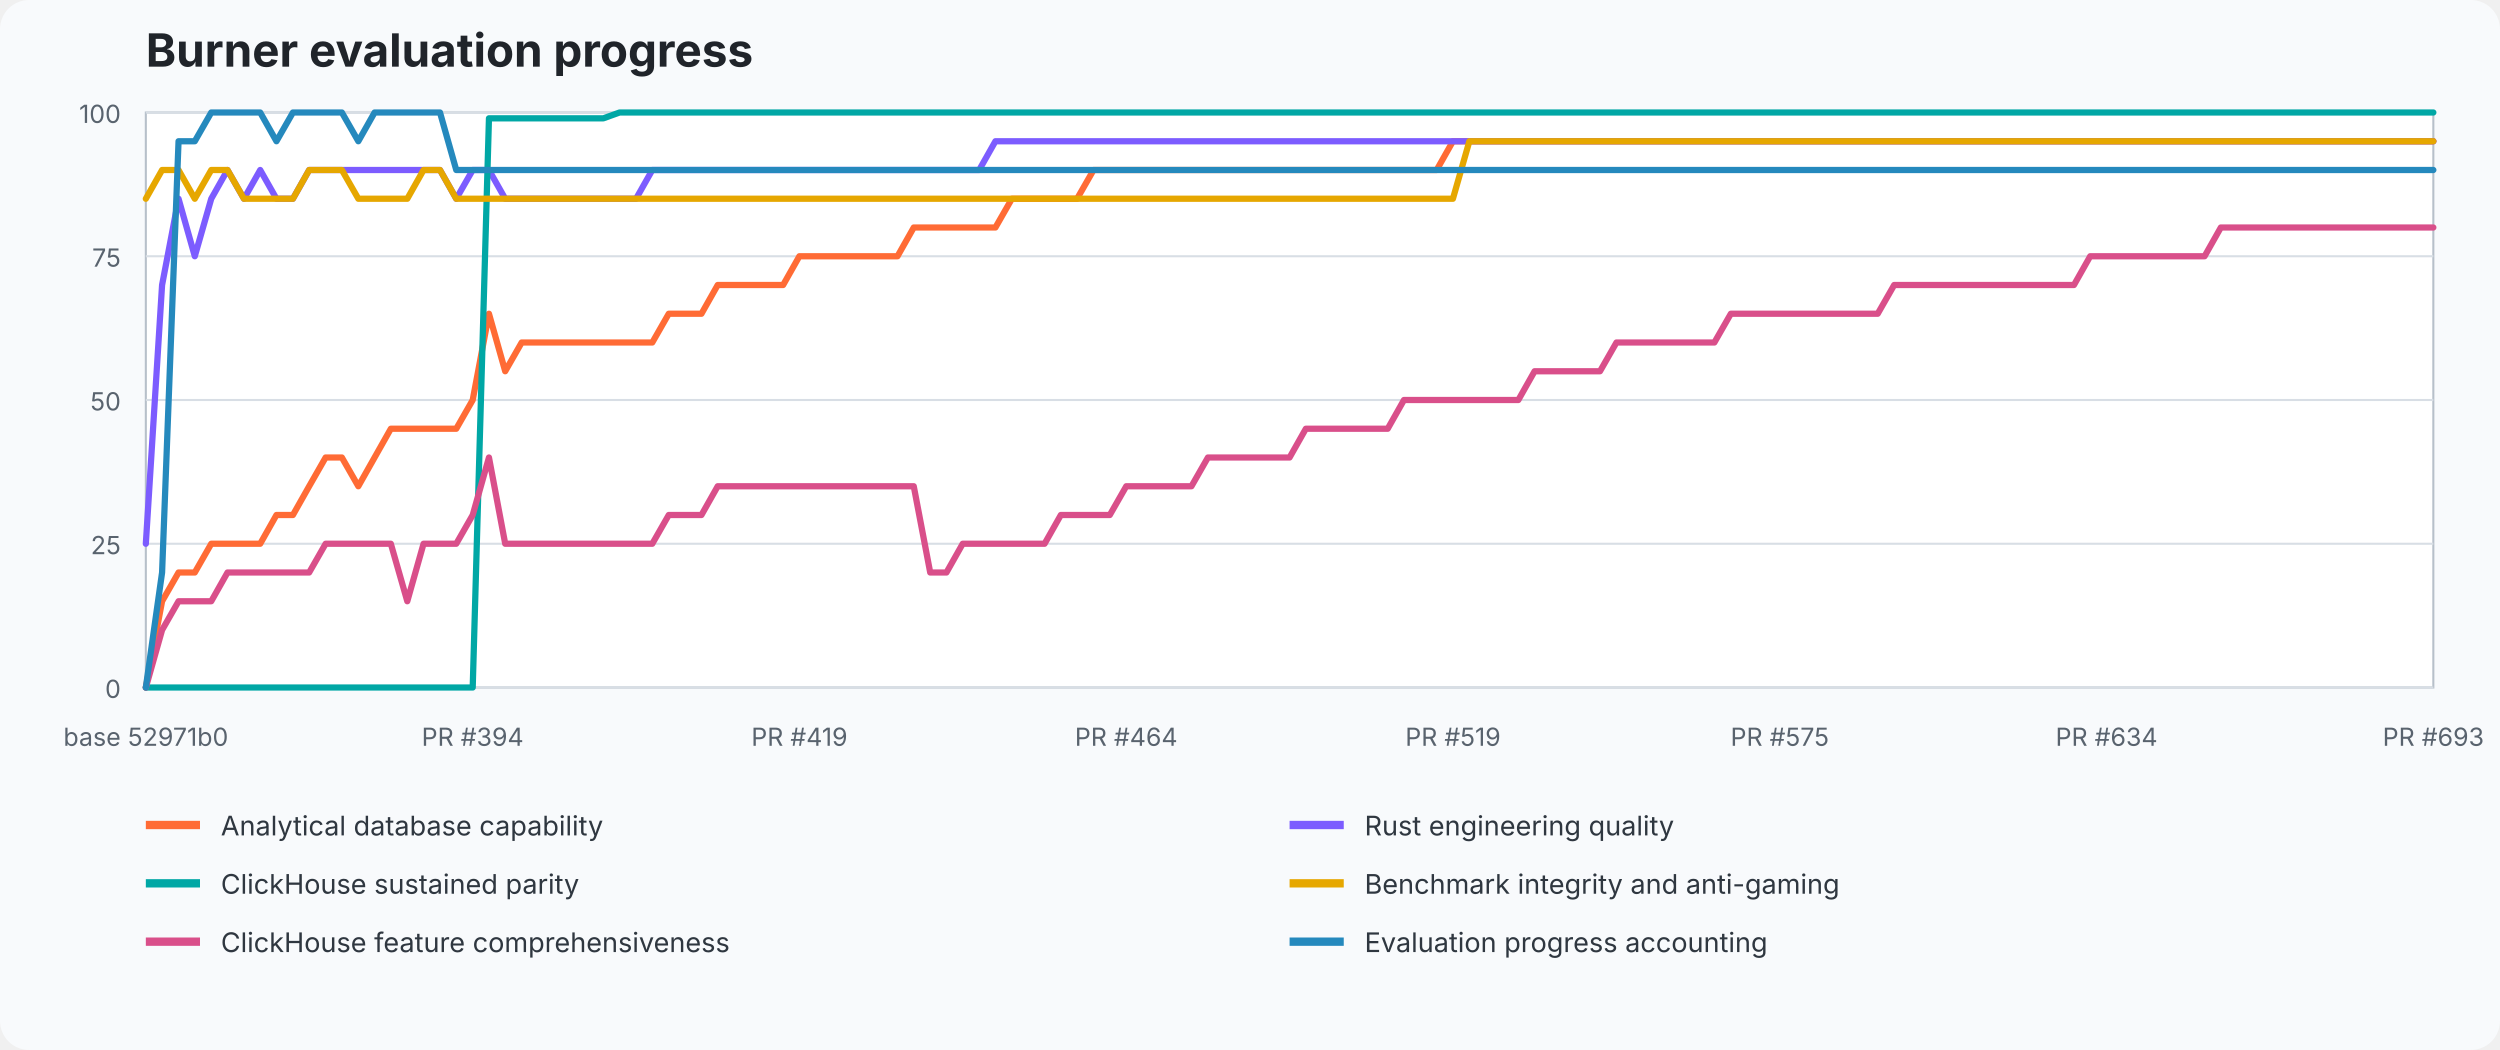
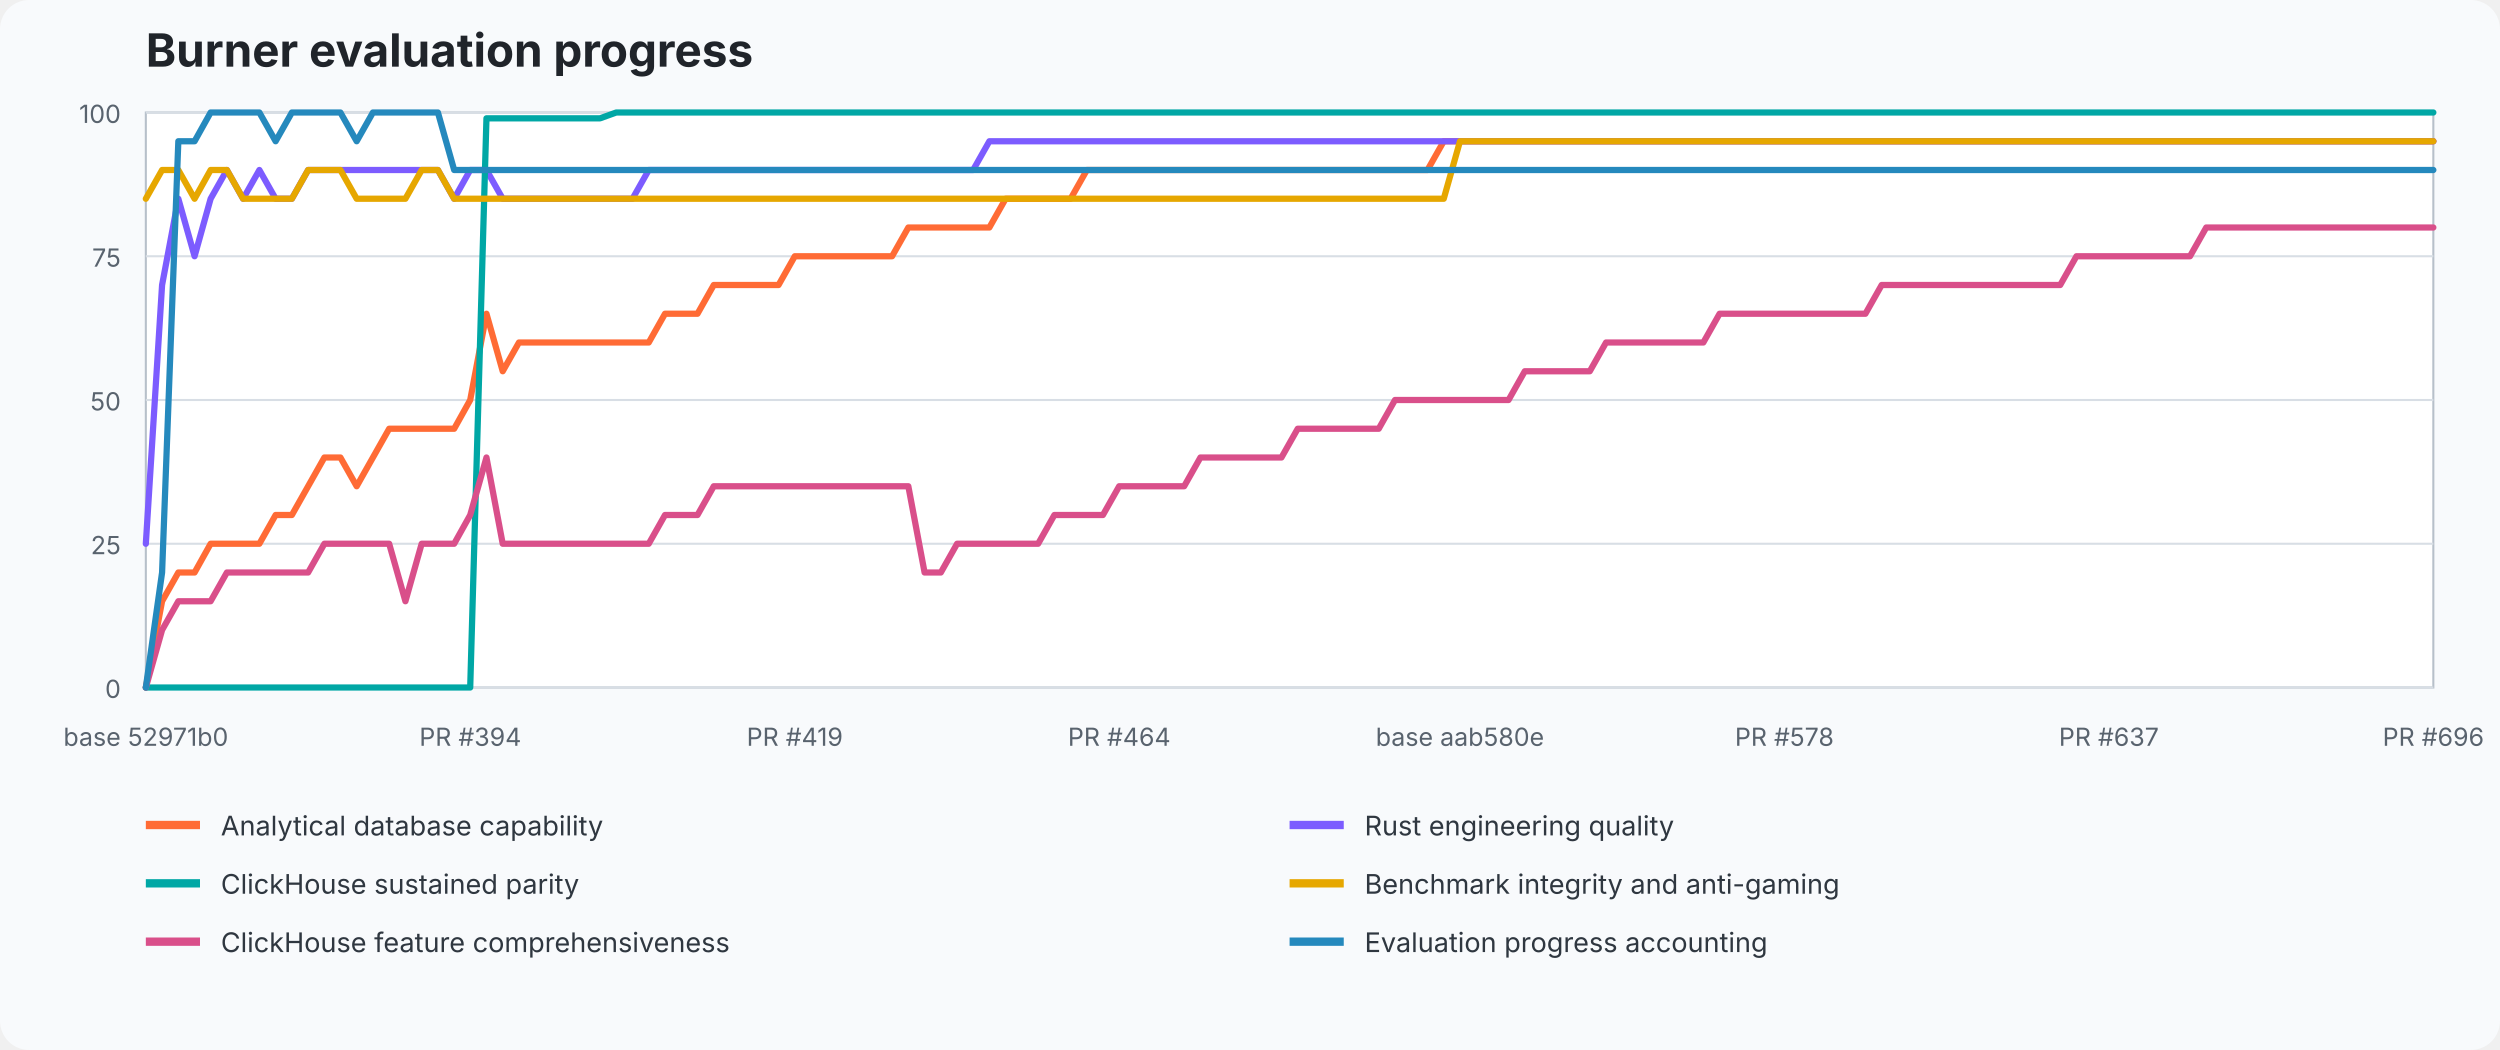
<svg xmlns="http://www.w3.org/2000/svg" width="1200" height="504" viewBox="0 0 1200 504" role="img" aria-labelledby="title desc">
  <style>text{font-family:ui-sans-serif,system-ui,-apple-system,BlinkMacSystemFont,"Segoe UI",sans-serif}.title{font-size:22px;font-weight:700;fill:#20242a}.axis{font-size:12px;fill:#59636e}.legend{font-size:13px;fill:#2f3740}.grid{stroke:#d8dee5;stroke-width:1}.plot{fill:#fff;stroke:#b7c0ca}</style>
  <rect width="100%" height="100%" fill="#f8fafc" rx="14" />
  <text x="70" y="32" class="title">Burner evaluation progress</text>
  <rect x="70" y="54" width="1098" height="276" class="plot" />
  <line x1="70" y1="330" x2="1168" y2="330" class="grid" />
  <text x="58" y="335" text-anchor="end" class="axis">0</text>
  <line x1="70" y1="261" x2="1168" y2="261" class="grid" />
  <text x="58" y="266" text-anchor="end" class="axis">25</text>
  <line x1="70" y1="192" x2="1168" y2="192" class="grid" />
  <text x="58" y="197" text-anchor="end" class="axis">50</text>
  <line x1="70" y1="123" x2="1168" y2="123" class="grid" />
  <text x="58" y="128" text-anchor="end" class="axis">75</text>
  <line x1="70" y1="54" x2="1168" y2="54" class="grid" />
  <text x="58" y="59" text-anchor="end" class="axis">100</text>
-   <polyline points="70.0,330.0 77.8,288.6 85.7,274.8 93.5,274.8 101.4,261.0 109.2,261.0 117.1,261.0 124.9,261.0 132.7,247.2 140.6,247.2 148.4,233.4 156.3,219.6 164.1,219.6 172.0,233.4 179.8,219.6 187.6,205.8 195.5,205.8 203.3,205.8 211.2,205.8 219.0,205.8 226.9,192.0 234.7,150.6 242.5,178.2 250.4,164.4 258.2,164.4 266.1,164.4 273.9,164.4 281.8,164.4 289.6,164.4 297.4,164.4 305.3,164.4 313.1,164.4 321.0,150.6 328.8,150.6 336.7,150.6 344.5,136.8 352.3,136.8 360.2,136.8 368.0,136.8 375.9,136.8 383.7,123.0 391.6,123.0 399.4,123.0 407.2,123.0 415.1,123.0 422.9,123.0 430.8,123.0 438.6,109.2 446.5,109.2 454.3,109.2 462.1,109.2 470.0,109.2 477.8,109.2 485.7,95.4 493.5,95.4 501.4,95.4 509.2,95.4 517.0,95.4 524.9,81.6 532.7,81.6 540.6,81.6 548.4,81.6 556.3,81.6 564.1,81.6 571.9,81.6 579.8,81.6 587.6,81.6 595.5,81.6 603.3,81.6 611.2,81.6 619.0,81.6 626.8,81.6 634.7,81.6 642.5,81.6 650.4,81.6 658.2,81.6 666.1,81.6 673.9,81.6 681.7,81.6 689.6,81.6 697.4,67.8 705.3,67.8 713.1,67.8 721.0,67.8 728.8,67.8 736.6,67.8 744.5,67.8 752.3,67.8 760.2,67.8 768.0,67.8 775.9,67.8 783.7,67.8 791.5,67.8 799.4,67.8 807.2,67.8 815.1,67.8 822.9,67.8 830.8,67.8 838.6,67.8 846.4,67.8 854.3,67.8 862.1,67.8 870.0,67.8 877.8,67.8 885.7,67.8 893.5,67.8 901.3,67.8 909.2,67.8 917.0,67.8 924.9,67.8 932.7,67.8 940.6,67.8 948.4,67.8 956.2,67.8 964.1,67.8 971.9,67.8 979.8,67.8 987.6,67.8 995.5,67.8 1003.3,67.8 1011.1,67.8 1019.0,67.8 1026.8,67.8 1034.7,67.8 1042.5,67.8 1050.4,67.8 1058.2,67.8 1066.0,67.8 1073.9,67.8 1081.7,67.8 1089.6,67.8 1097.4,67.8 1105.3,67.8 1113.1,67.8 1120.9,67.8 1128.8,67.8 1136.6,67.8 1144.5,67.8 1152.3,67.8 1160.2,67.8 1168.0,67.8" fill="none" stroke="#ff6b35" stroke-width="3" stroke-linejoin="round" stroke-linecap="round" />
-   <polyline points="70.0,261.0 77.8,136.8 85.7,95.4 93.5,123.0 101.4,95.4 109.2,81.6 117.1,95.4 124.9,81.6 132.7,95.4 140.6,95.4 148.4,81.6 156.3,81.6 164.1,81.6 172.0,81.6 179.8,81.6 187.6,81.6 195.5,81.6 203.3,81.6 211.2,81.6 219.0,95.4 226.9,81.6 234.7,81.6 242.5,95.4 250.4,95.4 258.2,95.4 266.1,95.4 273.9,95.4 281.8,95.4 289.6,95.4 297.4,95.4 305.3,95.4 313.1,81.6 321.0,81.6 328.8,81.6 336.7,81.6 344.5,81.6 352.3,81.6 360.2,81.6 368.0,81.6 375.9,81.6 383.7,81.6 391.6,81.6 399.4,81.6 407.2,81.6 415.1,81.6 422.9,81.6 430.8,81.6 438.6,81.6 446.5,81.6 454.3,81.6 462.1,81.6 470.0,81.6 477.8,67.8 485.7,67.8 493.5,67.8 501.4,67.8 509.2,67.8 517.0,67.8 524.9,67.8 532.7,67.8 540.6,67.8 548.4,67.8 556.3,67.8 564.1,67.8 571.9,67.8 579.8,67.8 587.6,67.8 595.5,67.8 603.3,67.8 611.2,67.8 619.0,67.8 626.8,67.8 634.7,67.8 642.5,67.8 650.4,67.8 658.2,67.8 666.1,67.8 673.9,67.8 681.7,67.8 689.6,67.8 697.4,67.8 705.3,67.8 713.1,67.8 721.0,67.8 728.8,67.8 736.6,67.8 744.5,67.8 752.3,67.8 760.2,67.8 768.0,67.8 775.9,67.8 783.7,67.8 791.5,67.8 799.4,67.8 807.2,67.8 815.1,67.8 822.9,67.8 830.8,67.8 838.6,67.8 846.4,67.8 854.3,67.8 862.1,67.8 870.0,67.8 877.8,67.8 885.7,67.8 893.5,67.8 901.3,67.8 909.2,67.8 917.0,67.8 924.9,67.8 932.7,67.8 940.6,67.8 948.4,67.8 956.2,67.8 964.1,67.8 971.9,67.8 979.8,67.8 987.6,67.8 995.5,67.8 1003.3,67.8 1011.1,67.8 1019.0,67.8 1026.8,67.8 1034.7,67.8 1042.5,67.8 1050.4,67.8 1058.2,67.8 1066.0,67.8 1073.9,67.8 1081.7,67.8 1089.6,67.8 1097.4,67.8 1105.3,67.8 1113.1,67.8 1120.9,67.8 1128.8,67.8 1136.6,67.8 1144.5,67.8 1152.3,67.8 1160.2,67.8 1168.0,67.8" fill="none" stroke="#7c5cff" stroke-width="3" stroke-linejoin="round" stroke-linecap="round" />
-   <polyline points="70.0,330.0 77.8,330.0 85.7,330.0 93.5,330.0 101.4,330.0 109.2,330.0 117.1,330.0 124.9,330.0 132.7,330.0 140.6,330.0 148.4,330.0 156.3,330.0 164.1,330.0 172.0,330.0 179.8,330.0 187.6,330.0 195.5,330.0 203.3,330.0 211.2,330.0 219.0,330.0 226.9,330.0 234.7,56.8 242.5,56.8 250.4,56.8 258.2,56.8 266.1,56.8 273.9,56.8 281.8,56.8 289.6,56.8 297.4,54.0 305.3,54.0 313.1,54.0 321.0,54.0 328.8,54.0 336.7,54.0 344.5,54.0 352.3,54.0 360.2,54.0 368.0,54.0 375.9,54.0 383.7,54.0 391.6,54.0 399.4,54.0 407.2,54.0 415.1,54.0 422.9,54.0 430.8,54.0 438.6,54.0 446.5,54.0 454.3,54.0 462.1,54.0 470.0,54.0 477.8,54.0 485.7,54.0 493.5,54.0 501.4,54.0 509.2,54.0 517.0,54.0 524.9,54.0 532.7,54.0 540.6,54.0 548.4,54.0 556.3,54.0 564.1,54.0 571.9,54.0 579.8,54.0 587.6,54.0 595.5,54.0 603.3,54.0 611.2,54.0 619.0,54.0 626.8,54.0 634.7,54.0 642.5,54.0 650.4,54.0 658.2,54.0 666.1,54.0 673.9,54.0 681.7,54.0 689.6,54.0 697.4,54.0 705.3,54.0 713.1,54.0 721.0,54.0 728.8,54.0 736.6,54.0 744.5,54.0 752.3,54.0 760.2,54.0 768.0,54.0 775.9,54.0 783.7,54.0 791.5,54.0 799.4,54.0 807.2,54.0 815.1,54.0 822.9,54.0 830.8,54.0 838.6,54.0 846.4,54.0 854.3,54.0 862.1,54.0 870.0,54.0 877.8,54.0 885.7,54.0 893.5,54.0 901.3,54.0 909.2,54.0 917.0,54.0 924.9,54.0 932.7,54.0 940.6,54.0 948.4,54.0 956.2,54.0 964.1,54.0 971.9,54.0 979.8,54.0 987.6,54.0 995.5,54.0 1003.3,54.0 1011.1,54.0 1019.0,54.0 1026.8,54.0 1034.7,54.0 1042.5,54.0 1050.4,54.0 1058.2,54.0 1066.0,54.0 1073.9,54.0 1081.7,54.0 1089.6,54.0 1097.4,54.0 1105.3,54.0 1113.1,54.0 1120.9,54.0 1128.8,54.0 1136.6,54.0 1144.5,54.0 1152.3,54.0 1160.2,54.0 1168.0,54.0" fill="none" stroke="#00a7a5" stroke-width="3" stroke-linejoin="round" stroke-linecap="round" />
-   <polyline points="70.0,95.4 77.8,81.6 85.7,81.6 93.5,95.4 101.4,81.6 109.2,81.6 117.1,95.4 124.9,95.4 132.7,95.4 140.6,95.4 148.4,81.6 156.3,81.6 164.1,81.6 172.0,95.4 179.8,95.4 187.6,95.4 195.5,95.4 203.3,81.6 211.2,81.6 219.0,95.4 226.9,95.4 234.7,95.4 242.5,95.4 250.4,95.4 258.2,95.4 266.1,95.4 273.9,95.4 281.8,95.4 289.6,95.4 297.4,95.4 305.3,95.4 313.1,95.4 321.0,95.4 328.8,95.4 336.7,95.4 344.5,95.4 352.3,95.4 360.2,95.4 368.0,95.4 375.9,95.4 383.7,95.4 391.6,95.4 399.4,95.4 407.2,95.4 415.1,95.4 422.9,95.4 430.8,95.4 438.6,95.4 446.5,95.4 454.3,95.4 462.1,95.4 470.0,95.4 477.8,95.4 485.7,95.4 493.5,95.4 501.4,95.4 509.2,95.4 517.0,95.4 524.9,95.4 532.7,95.4 540.6,95.4 548.4,95.4 556.3,95.4 564.1,95.4 571.9,95.4 579.8,95.4 587.6,95.4 595.5,95.4 603.3,95.4 611.2,95.4 619.0,95.4 626.8,95.4 634.7,95.4 642.5,95.4 650.4,95.4 658.2,95.4 666.1,95.4 673.9,95.4 681.7,95.4 689.6,95.4 697.4,95.4 705.3,67.8 713.1,67.8 721.0,67.8 728.8,67.8 736.6,67.8 744.5,67.8 752.3,67.8 760.2,67.8 768.0,67.8 775.9,67.8 783.7,67.8 791.5,67.8 799.4,67.8 807.2,67.8 815.1,67.8 822.9,67.8 830.8,67.8 838.6,67.8 846.4,67.8 854.3,67.8 862.1,67.8 870.0,67.8 877.8,67.8 885.7,67.8 893.5,67.8 901.3,67.8 909.2,67.8 917.0,67.8 924.9,67.8 932.7,67.8 940.6,67.8 948.4,67.8 956.2,67.8 964.1,67.8 971.9,67.8 979.8,67.8 987.6,67.8 995.5,67.8 1003.3,67.8 1011.1,67.8 1019.0,67.8 1026.8,67.8 1034.7,67.8 1042.5,67.8 1050.4,67.8 1058.2,67.8 1066.0,67.8 1073.9,67.8 1081.7,67.8 1089.6,67.8 1097.4,67.8 1105.3,67.8 1113.1,67.8 1120.9,67.8 1128.8,67.8 1136.6,67.8 1144.5,67.8 1152.3,67.8 1160.2,67.8 1168.0,67.8" fill="none" stroke="#e6a700" stroke-width="3" stroke-linejoin="round" stroke-linecap="round" />
-   <polyline points="70.0,330.0 77.8,302.4 85.7,288.6 93.5,288.6 101.4,288.6 109.2,274.8 117.1,274.8 124.9,274.8 132.7,274.8 140.6,274.8 148.4,274.8 156.3,261.0 164.1,261.0 172.0,261.0 179.8,261.0 187.6,261.0 195.5,288.6 203.3,261.0 211.2,261.0 219.0,261.0 226.9,247.2 234.7,219.6 242.5,261.0 250.4,261.0 258.2,261.0 266.1,261.0 273.9,261.0 281.8,261.0 289.6,261.0 297.4,261.0 305.3,261.0 313.1,261.0 321.0,247.2 328.8,247.2 336.7,247.2 344.5,233.4 352.3,233.4 360.2,233.4 368.0,233.4 375.9,233.4 383.7,233.4 391.6,233.4 399.4,233.4 407.2,233.4 415.1,233.4 422.9,233.4 430.8,233.4 438.6,233.4 446.5,274.8 454.3,274.8 462.1,261.0 470.0,261.0 477.8,261.0 485.7,261.0 493.5,261.0 501.4,261.0 509.2,247.2 517.0,247.2 524.9,247.2 532.7,247.2 540.6,233.4 548.4,233.4 556.3,233.4 564.1,233.4 571.9,233.4 579.8,219.6 587.6,219.6 595.5,219.6 603.3,219.6 611.2,219.6 619.0,219.6 626.8,205.8 634.7,205.8 642.5,205.8 650.4,205.8 658.2,205.8 666.1,205.8 673.9,192.0 681.7,192.0 689.6,192.0 697.4,192.0 705.3,192.0 713.1,192.0 721.0,192.0 728.8,192.0 736.6,178.2 744.5,178.2 752.3,178.2 760.2,178.2 768.0,178.2 775.9,164.4 783.7,164.4 791.5,164.4 799.4,164.4 807.2,164.4 815.1,164.4 822.9,164.4 830.8,150.6 838.6,150.6 846.4,150.6 854.3,150.6 862.1,150.6 870.0,150.6 877.8,150.6 885.7,150.6 893.5,150.6 901.3,150.6 909.2,136.8 917.0,136.8 924.9,136.8 932.7,136.8 940.6,136.8 948.4,136.8 956.2,136.8 964.1,136.8 971.9,136.8 979.8,136.8 987.6,136.8 995.5,136.8 1003.3,123.0 1011.1,123.0 1019.0,123.0 1026.8,123.0 1034.7,123.0 1042.5,123.0 1050.4,123.0 1058.2,123.0 1066.0,109.2 1073.9,109.2 1081.7,109.2 1089.6,109.2 1097.4,109.2 1105.3,109.2 1113.1,109.2 1120.9,109.2 1128.8,109.2 1136.6,109.2 1144.5,109.2 1152.3,109.2 1160.2,109.2 1168.0,109.2" fill="none" stroke="#d94f8a" stroke-width="3" stroke-linejoin="round" stroke-linecap="round" />
-   <polyline points="70.0,330.0 77.8,274.8 85.7,67.8 93.5,67.8 101.4,54.0 109.2,54.0 117.1,54.0 124.9,54.0 132.7,67.8 140.6,54.0 148.4,54.0 156.3,54.0 164.1,54.0 172.0,67.8 179.8,54.0 187.6,54.0 195.5,54.0 203.3,54.0 211.2,54.0 219.0,81.6 226.9,81.6 234.7,81.6 242.5,81.6 250.4,81.6 258.2,81.6 266.1,81.6 273.9,81.6 281.8,81.6 289.6,81.6 297.4,81.6 305.3,81.6 313.1,81.6 321.0,81.6 328.8,81.6 336.7,81.6 344.5,81.6 352.3,81.6 360.2,81.6 368.0,81.6 375.9,81.6 383.7,81.6 391.6,81.6 399.4,81.6 407.2,81.6 415.1,81.6 422.9,81.6 430.8,81.6 438.6,81.6 446.5,81.6 454.3,81.6 462.1,81.6 470.0,81.6 477.8,81.6 485.7,81.6 493.5,81.6 501.4,81.6 509.2,81.6 517.0,81.6 524.9,81.6 532.7,81.6 540.6,81.6 548.4,81.6 556.3,81.6 564.1,81.6 571.9,81.6 579.8,81.6 587.6,81.6 595.5,81.6 603.3,81.6 611.2,81.6 619.0,81.6 626.8,81.6 634.7,81.6 642.5,81.6 650.4,81.6 658.2,81.6 666.1,81.6 673.9,81.6 681.7,81.6 689.6,81.6 697.4,81.6 705.3,81.6 713.1,81.6 721.0,81.6 728.8,81.6 736.6,81.6 744.5,81.6 752.3,81.6 760.2,81.6 768.0,81.6 775.9,81.6 783.7,81.6 791.5,81.6 799.4,81.6 807.2,81.6 815.1,81.6 822.9,81.6 830.8,81.6 838.6,81.6 846.4,81.6 854.3,81.6 862.1,81.6 870.0,81.6 877.8,81.6 885.7,81.6 893.5,81.6 901.3,81.6 909.2,81.6 917.0,81.6 924.9,81.6 932.7,81.6 940.6,81.6 948.4,81.6 956.2,81.6 964.1,81.6 971.9,81.6 979.8,81.6 987.6,81.6 995.5,81.6 1003.3,81.6 1011.1,81.6 1019.0,81.6 1026.8,81.6 1034.7,81.6 1042.5,81.6 1050.4,81.6 1058.2,81.6 1066.0,81.6 1073.9,81.6 1081.7,81.6 1089.6,81.6 1097.4,81.6 1105.3,81.6 1113.1,81.6 1120.9,81.6 1128.8,81.6 1136.6,81.6 1144.5,81.6 1152.3,81.6 1160.2,81.6 1168.0,81.6" fill="none" stroke="#2589bd" stroke-width="3" stroke-linejoin="round" stroke-linecap="round" />
+   <polyline points="70.0,330.0 77.8,288.6 85.6,274.8 93.4,274.8 101.1,261.0 108.9,261.0 116.7,261.0 124.5,261.0 132.3,247.2 140.1,247.2 147.9,233.4 155.7,219.6 163.4,219.6 171.2,233.4 179.0,219.6 186.8,205.8 194.6,205.8 202.4,205.8 210.2,205.8 218.0,205.8 225.7,192.0 233.5,150.6 241.3,178.2 249.1,164.4 256.9,164.4 264.7,164.4 272.5,164.4 280.3,164.4 288.0,164.4 295.8,164.4 303.6,164.4 311.4,164.4 319.2,150.6 327.0,150.6 334.8,150.6 342.6,136.8 350.3,136.8 358.1,136.8 365.9,136.8 373.7,136.8 381.5,123.0 389.3,123.0 397.1,123.0 404.9,123.0 412.6,123.0 420.4,123.0 428.2,123.0 436.0,109.2 443.8,109.2 451.6,109.2 459.4,109.2 467.1,109.2 474.9,109.2 482.7,95.4 490.5,95.4 498.3,95.4 506.1,95.4 513.9,95.4 521.7,81.6 529.4,81.6 537.2,81.6 545.0,81.6 552.8,81.6 560.6,81.6 568.4,81.6 576.2,81.6 584.0,81.6 591.7,81.6 599.5,81.6 607.3,81.6 615.1,81.6 622.9,81.6 630.7,81.6 638.5,81.6 646.3,81.6 654.0,81.6 661.8,81.6 669.6,81.6 677.4,81.6 685.2,81.6 693.0,67.8 700.8,67.8 708.6,67.8 716.3,67.8 724.1,67.8 731.9,67.8 739.7,67.8 747.5,67.8 755.3,67.8 763.1,67.8 770.9,67.8 778.6,67.8 786.4,67.8 794.2,67.8 802.0,67.8 809.8,67.8 817.6,67.8 825.4,67.8 833.1,67.8 840.9,67.8 848.7,67.8 856.5,67.8 864.3,67.8 872.1,67.8 879.9,67.8 887.7,67.8 895.4,67.8 903.2,67.8 911.0,67.8 918.8,67.8 926.6,67.8 934.4,67.8 942.2,67.8 950.0,67.8 957.7,67.8 965.5,67.8 973.3,67.8 981.1,67.8 988.9,67.8 996.7,67.8 1004.5,67.8 1012.3,67.8 1020.0,67.8 1027.8,67.8 1035.6,67.8 1043.4,67.8 1051.2,67.8 1059.0,67.8 1066.8,67.8 1074.6,67.8 1082.3,67.8 1090.1,67.8 1097.9,67.8 1105.7,67.8 1113.5,67.8 1121.3,67.8 1129.1,67.8 1136.9,67.8 1144.6,67.8 1152.4,67.8 1160.2,67.8 1168.0,67.8" fill="none" stroke="#ff6b35" stroke-width="3" stroke-linejoin="round" stroke-linecap="round" />
+   <polyline points="70.0,261.0 77.8,136.8 85.6,95.4 93.4,123.0 101.1,95.4 108.9,81.6 116.7,95.4 124.5,81.6 132.3,95.4 140.1,95.4 147.9,81.6 155.7,81.6 163.4,81.6 171.2,81.6 179.0,81.6 186.8,81.6 194.6,81.6 202.4,81.6 210.2,81.6 218.0,95.4 225.7,81.6 233.5,81.6 241.3,95.4 249.1,95.4 256.9,95.4 264.7,95.4 272.5,95.4 280.3,95.4 288.0,95.4 295.8,95.4 303.6,95.4 311.4,81.6 319.2,81.6 327.0,81.6 334.8,81.6 342.6,81.6 350.3,81.6 358.1,81.6 365.9,81.6 373.7,81.6 381.5,81.6 389.3,81.6 397.1,81.6 404.9,81.6 412.6,81.6 420.4,81.6 428.2,81.6 436.0,81.6 443.8,81.6 451.6,81.6 459.4,81.6 467.1,81.6 474.9,67.8 482.7,67.8 490.5,67.8 498.3,67.8 506.1,67.8 513.9,67.8 521.7,67.8 529.4,67.8 537.2,67.8 545.0,67.8 552.8,67.8 560.6,67.8 568.4,67.8 576.2,67.8 584.0,67.8 591.7,67.8 599.5,67.8 607.3,67.8 615.1,67.8 622.9,67.8 630.7,67.8 638.5,67.8 646.3,67.8 654.0,67.8 661.8,67.8 669.6,67.8 677.4,67.8 685.2,67.8 693.0,67.8 700.8,67.8 708.6,67.8 716.3,67.8 724.1,67.8 731.9,67.8 739.7,67.8 747.5,67.8 755.3,67.8 763.1,67.8 770.9,67.8 778.6,67.8 786.4,67.8 794.2,67.8 802.0,67.8 809.8,67.8 817.6,67.8 825.4,67.8 833.1,67.8 840.9,67.8 848.7,67.8 856.5,67.8 864.3,67.8 872.1,67.8 879.9,67.8 887.7,67.8 895.4,67.8 903.2,67.8 911.0,67.8 918.8,67.8 926.6,67.8 934.4,67.8 942.2,67.8 950.0,67.8 957.7,67.8 965.5,67.8 973.3,67.8 981.1,67.8 988.9,67.8 996.7,67.8 1004.5,67.8 1012.3,67.8 1020.0,67.8 1027.8,67.8 1035.6,67.8 1043.4,67.8 1051.2,67.8 1059.0,67.8 1066.8,67.8 1074.6,67.8 1082.3,67.8 1090.1,67.8 1097.9,67.8 1105.7,67.8 1113.5,67.8 1121.3,67.8 1129.1,67.8 1136.9,67.8 1144.6,67.8 1152.4,67.8 1160.2,67.8 1168.0,67.8" fill="none" stroke="#7c5cff" stroke-width="3" stroke-linejoin="round" stroke-linecap="round" />
+   <polyline points="70.0,330.0 77.8,330.0 85.6,330.0 93.4,330.0 101.1,330.0 108.9,330.0 116.7,330.0 124.5,330.0 132.3,330.0 140.1,330.0 147.9,330.0 155.7,330.0 163.4,330.0 171.2,330.0 179.0,330.0 186.8,330.0 194.6,330.0 202.4,330.0 210.2,330.0 218.0,330.0 225.7,330.0 233.5,56.8 241.3,56.8 249.1,56.8 256.9,56.8 264.7,56.8 272.5,56.8 280.3,56.8 288.0,56.8 295.8,54.0 303.6,54.0 311.4,54.0 319.2,54.0 327.0,54.0 334.8,54.0 342.6,54.0 350.3,54.0 358.1,54.0 365.9,54.0 373.7,54.0 381.5,54.0 389.3,54.0 397.1,54.0 404.9,54.0 412.6,54.0 420.4,54.0 428.2,54.0 436.0,54.0 443.8,54.0 451.6,54.0 459.4,54.0 467.1,54.0 474.9,54.0 482.7,54.0 490.5,54.0 498.3,54.0 506.1,54.0 513.9,54.0 521.7,54.0 529.4,54.0 537.2,54.0 545.0,54.0 552.8,54.0 560.6,54.0 568.4,54.0 576.2,54.0 584.0,54.0 591.7,54.0 599.5,54.0 607.3,54.0 615.1,54.0 622.9,54.0 630.7,54.0 638.5,54.0 646.3,54.0 654.0,54.0 661.8,54.0 669.6,54.0 677.4,54.0 685.2,54.0 693.0,54.0 700.8,54.0 708.6,54.0 716.3,54.0 724.1,54.0 731.9,54.0 739.7,54.0 747.5,54.0 755.3,54.0 763.1,54.0 770.9,54.0 778.6,54.0 786.4,54.0 794.2,54.0 802.0,54.0 809.8,54.0 817.6,54.0 825.4,54.0 833.1,54.0 840.9,54.0 848.7,54.0 856.5,54.0 864.3,54.0 872.1,54.0 879.9,54.0 887.7,54.0 895.4,54.0 903.2,54.0 911.0,54.0 918.8,54.0 926.6,54.0 934.4,54.0 942.2,54.0 950.0,54.0 957.7,54.0 965.5,54.0 973.3,54.0 981.1,54.0 988.9,54.0 996.7,54.0 1004.5,54.0 1012.3,54.0 1020.0,54.0 1027.8,54.0 1035.6,54.0 1043.4,54.0 1051.2,54.0 1059.0,54.0 1066.8,54.0 1074.6,54.0 1082.3,54.0 1090.1,54.0 1097.9,54.0 1105.7,54.0 1113.5,54.0 1121.3,54.0 1129.1,54.0 1136.9,54.0 1144.6,54.0 1152.4,54.0 1160.2,54.0 1168.0,54.0" fill="none" stroke="#00a7a5" stroke-width="3" stroke-linejoin="round" stroke-linecap="round" />
+   <polyline points="70.0,95.4 77.8,81.6 85.6,81.6 93.4,95.4 101.1,81.6 108.9,81.6 116.7,95.4 124.5,95.4 132.3,95.4 140.1,95.4 147.9,81.6 155.7,81.6 163.4,81.6 171.2,95.4 179.0,95.4 186.8,95.4 194.6,95.4 202.4,81.6 210.2,81.6 218.0,95.4 225.7,95.4 233.5,95.4 241.3,95.4 249.1,95.4 256.9,95.4 264.7,95.4 272.5,95.4 280.3,95.4 288.0,95.4 295.8,95.4 303.6,95.4 311.4,95.4 319.2,95.4 327.0,95.4 334.8,95.4 342.6,95.4 350.3,95.4 358.1,95.4 365.9,95.4 373.7,95.4 381.5,95.4 389.3,95.4 397.1,95.4 404.9,95.4 412.6,95.4 420.4,95.4 428.2,95.4 436.0,95.4 443.8,95.4 451.6,95.4 459.4,95.4 467.1,95.4 474.9,95.4 482.7,95.4 490.5,95.4 498.3,95.4 506.1,95.4 513.9,95.4 521.7,95.4 529.4,95.4 537.2,95.4 545.0,95.4 552.8,95.4 560.6,95.4 568.4,95.4 576.2,95.4 584.0,95.4 591.7,95.4 599.5,95.4 607.3,95.4 615.1,95.4 622.9,95.4 630.7,95.4 638.5,95.4 646.3,95.4 654.0,95.4 661.8,95.4 669.6,95.4 677.4,95.4 685.2,95.4 693.0,95.4 700.8,67.8 708.6,67.8 716.3,67.8 724.1,67.8 731.9,67.8 739.7,67.8 747.5,67.8 755.3,67.8 763.1,67.8 770.9,67.8 778.6,67.8 786.4,67.8 794.2,67.8 802.0,67.8 809.8,67.8 817.6,67.8 825.4,67.8 833.1,67.8 840.9,67.8 848.7,67.8 856.5,67.8 864.3,67.8 872.1,67.8 879.9,67.8 887.7,67.8 895.4,67.8 903.2,67.8 911.0,67.8 918.8,67.8 926.6,67.8 934.4,67.8 942.2,67.8 950.0,67.8 957.7,67.8 965.5,67.8 973.3,67.8 981.1,67.8 988.9,67.8 996.7,67.8 1004.5,67.8 1012.3,67.8 1020.0,67.8 1027.8,67.8 1035.6,67.8 1043.4,67.8 1051.2,67.8 1059.0,67.8 1066.8,67.8 1074.6,67.8 1082.3,67.8 1090.1,67.8 1097.9,67.8 1105.7,67.8 1113.5,67.8 1121.3,67.8 1129.1,67.8 1136.9,67.8 1144.6,67.8 1152.4,67.8 1160.2,67.8 1168.0,67.8" fill="none" stroke="#e6a700" stroke-width="3" stroke-linejoin="round" stroke-linecap="round" />
+   <polyline points="70.0,330.0 77.8,302.4 85.6,288.6 93.4,288.6 101.1,288.6 108.9,274.8 116.7,274.8 124.5,274.8 132.3,274.8 140.1,274.8 147.9,274.8 155.7,261.0 163.4,261.0 171.2,261.0 179.0,261.0 186.8,261.0 194.6,288.6 202.4,261.0 210.2,261.0 218.0,261.0 225.7,247.2 233.5,219.6 241.3,261.0 249.1,261.0 256.9,261.0 264.7,261.0 272.5,261.0 280.3,261.0 288.0,261.0 295.8,261.0 303.6,261.0 311.4,261.0 319.2,247.2 327.0,247.2 334.8,247.2 342.6,233.4 350.3,233.4 358.1,233.4 365.9,233.4 373.7,233.4 381.5,233.4 389.3,233.4 397.1,233.4 404.9,233.4 412.6,233.4 420.4,233.4 428.2,233.4 436.0,233.4 443.8,274.8 451.6,274.8 459.4,261.0 467.1,261.0 474.9,261.0 482.7,261.0 490.5,261.0 498.3,261.0 506.1,247.2 513.9,247.2 521.7,247.2 529.4,247.2 537.2,233.4 545.0,233.4 552.8,233.4 560.6,233.4 568.4,233.4 576.2,219.6 584.0,219.6 591.7,219.6 599.5,219.6 607.3,219.6 615.1,219.6 622.9,205.8 630.7,205.8 638.5,205.8 646.3,205.8 654.0,205.8 661.8,205.8 669.6,192.0 677.4,192.0 685.2,192.0 693.0,192.0 700.8,192.0 708.6,192.0 716.3,192.0 724.1,192.0 731.9,178.2 739.7,178.2 747.5,178.2 755.3,178.2 763.1,178.2 770.9,164.4 778.6,164.4 786.4,164.4 794.2,164.4 802.0,164.4 809.8,164.4 817.6,164.4 825.4,150.6 833.1,150.6 840.9,150.6 848.7,150.6 856.5,150.6 864.3,150.6 872.1,150.6 879.9,150.6 887.7,150.6 895.4,150.6 903.2,136.8 911.0,136.8 918.8,136.8 926.6,136.8 934.4,136.8 942.2,136.8 950.0,136.8 957.7,136.8 965.5,136.8 973.3,136.8 981.1,136.8 988.9,136.8 996.7,123.0 1004.5,123.0 1012.3,123.0 1020.0,123.0 1027.8,123.0 1035.6,123.0 1043.4,123.0 1051.2,123.0 1059.0,109.2 1066.8,109.2 1074.6,109.2 1082.3,109.2 1090.1,109.2 1097.9,109.2 1105.7,109.2 1113.5,109.2 1121.3,109.2 1129.1,109.2 1136.9,109.2 1144.6,109.2 1152.4,109.2 1160.2,109.2 1168.0,109.2" fill="none" stroke="#d94f8a" stroke-width="3" stroke-linejoin="round" stroke-linecap="round" />
+   <polyline points="70.0,330.0 77.8,274.8 85.6,67.8 93.4,67.8 101.1,54.0 108.9,54.0 116.7,54.0 124.5,54.0 132.3,67.8 140.1,54.0 147.9,54.0 155.7,54.0 163.4,54.0 171.2,67.8 179.0,54.0 186.8,54.0 194.6,54.0 202.4,54.0 210.2,54.0 218.0,81.6 225.7,81.6 233.5,81.6 241.3,81.6 249.1,81.6 256.9,81.6 264.7,81.6 272.5,81.6 280.3,81.6 288.0,81.6 295.8,81.6 303.6,81.6 311.4,81.6 319.2,81.6 327.0,81.6 334.8,81.6 342.6,81.6 350.3,81.6 358.1,81.6 365.9,81.6 373.7,81.6 381.5,81.6 389.3,81.6 397.1,81.6 404.9,81.6 412.6,81.6 420.4,81.6 428.2,81.6 436.0,81.6 443.8,81.6 451.6,81.6 459.4,81.6 467.1,81.6 474.9,81.6 482.7,81.6 490.5,81.6 498.3,81.6 506.1,81.6 513.9,81.6 521.7,81.6 529.4,81.6 537.2,81.6 545.0,81.6 552.8,81.6 560.6,81.6 568.4,81.6 576.2,81.6 584.0,81.6 591.7,81.6 599.5,81.6 607.3,81.6 615.1,81.6 622.9,81.6 630.7,81.6 638.5,81.6 646.3,81.6 654.0,81.6 661.8,81.6 669.6,81.6 677.4,81.6 685.2,81.6 693.0,81.6 700.8,81.6 708.6,81.6 716.3,81.6 724.1,81.6 731.9,81.6 739.7,81.6 747.5,81.6 755.3,81.6 763.1,81.6 770.9,81.6 778.6,81.6 786.4,81.6 794.2,81.6 802.0,81.6 809.8,81.6 817.6,81.6 825.4,81.6 833.1,81.6 840.9,81.6 848.7,81.6 856.5,81.6 864.3,81.6 872.1,81.6 879.9,81.6 887.7,81.6 895.4,81.6 903.2,81.6 911.0,81.6 918.8,81.6 926.6,81.6 934.4,81.6 942.2,81.6 950.0,81.6 957.7,81.6 965.5,81.6 973.3,81.6 981.1,81.6 988.9,81.6 996.7,81.6 1004.5,81.6 1012.3,81.6 1020.0,81.6 1027.8,81.6 1035.6,81.6 1043.4,81.6 1051.2,81.6 1059.0,81.6 1066.8,81.6 1074.6,81.6 1082.3,81.6 1090.1,81.6 1097.9,81.6 1105.7,81.6 1113.5,81.6 1121.3,81.6 1129.1,81.6 1136.9,81.6 1144.6,81.6 1152.4,81.6 1160.2,81.6 1168.0,81.6" fill="none" stroke="#2589bd" stroke-width="3" stroke-linejoin="round" stroke-linecap="round" />
  <text x="70" y="358" text-anchor="middle" class="axis">base 52971b0</text>
-   <text x="226.857" y="358" text-anchor="middle" class="axis">PR #394</text>
-   <text x="383.714" y="358" text-anchor="middle" class="axis">PR #419</text>
-   <text x="540.571" y="358" text-anchor="middle" class="axis">PR #464</text>
-   <text x="697.429" y="358" text-anchor="middle" class="axis">PR #519</text>
-   <text x="854.286" y="358" text-anchor="middle" class="axis">PR #575</text>
-   <text x="1011.143" y="358" text-anchor="middle" class="axis">PR #634</text>
-   <text x="1168" y="358" text-anchor="middle" class="axis">PR #693</text>
+   <text x="225.745" y="358" text-anchor="middle" class="axis">PR #394</text>
+   <text x="381.489" y="358" text-anchor="middle" class="axis">PR #419</text>
+   <text x="537.234" y="358" text-anchor="middle" class="axis">PR #464</text>
+   <text x="700.766" y="358" text-anchor="middle" class="axis">base aab580e</text>
+   <text x="856.511" y="358" text-anchor="middle" class="axis">PR #578</text>
+   <text x="1012.255" y="358" text-anchor="middle" class="axis">PR #637</text>
+   <text x="1168" y="358" text-anchor="middle" class="axis">PR #696</text>
  <line x1="70" y1="396" x2="96" y2="396" stroke="#ff6b35" stroke-width="4" />
  <text x="106" y="401" class="legend">Analytical database capability</text>
  <line x1="619" y1="396" x2="645" y2="396" stroke="#7c5cff" stroke-width="4" />
  <text x="655" y="401" class="legend">Rust engineering quality</text>
  <line x1="70" y1="424" x2="96" y2="424" stroke="#00a7a5" stroke-width="4" />
  <text x="106" y="429" class="legend">ClickHouse sustained parity</text>
  <line x1="619" y1="424" x2="645" y2="424" stroke="#e6a700" stroke-width="4" />
  <text x="655" y="429" class="legend">Benchmark integrity and anti-gaming</text>
  <line x1="70" y1="452" x2="96" y2="452" stroke="#d94f8a" stroke-width="4" />
  <text x="106" y="457" class="legend">ClickHouse feature comprehensiveness</text>
  <line x1="619" y1="452" x2="645" y2="452" stroke="#2589bd" stroke-width="4" />
  <text x="655" y="457" class="legend">Evaluation progress accounting</text>
</svg>
